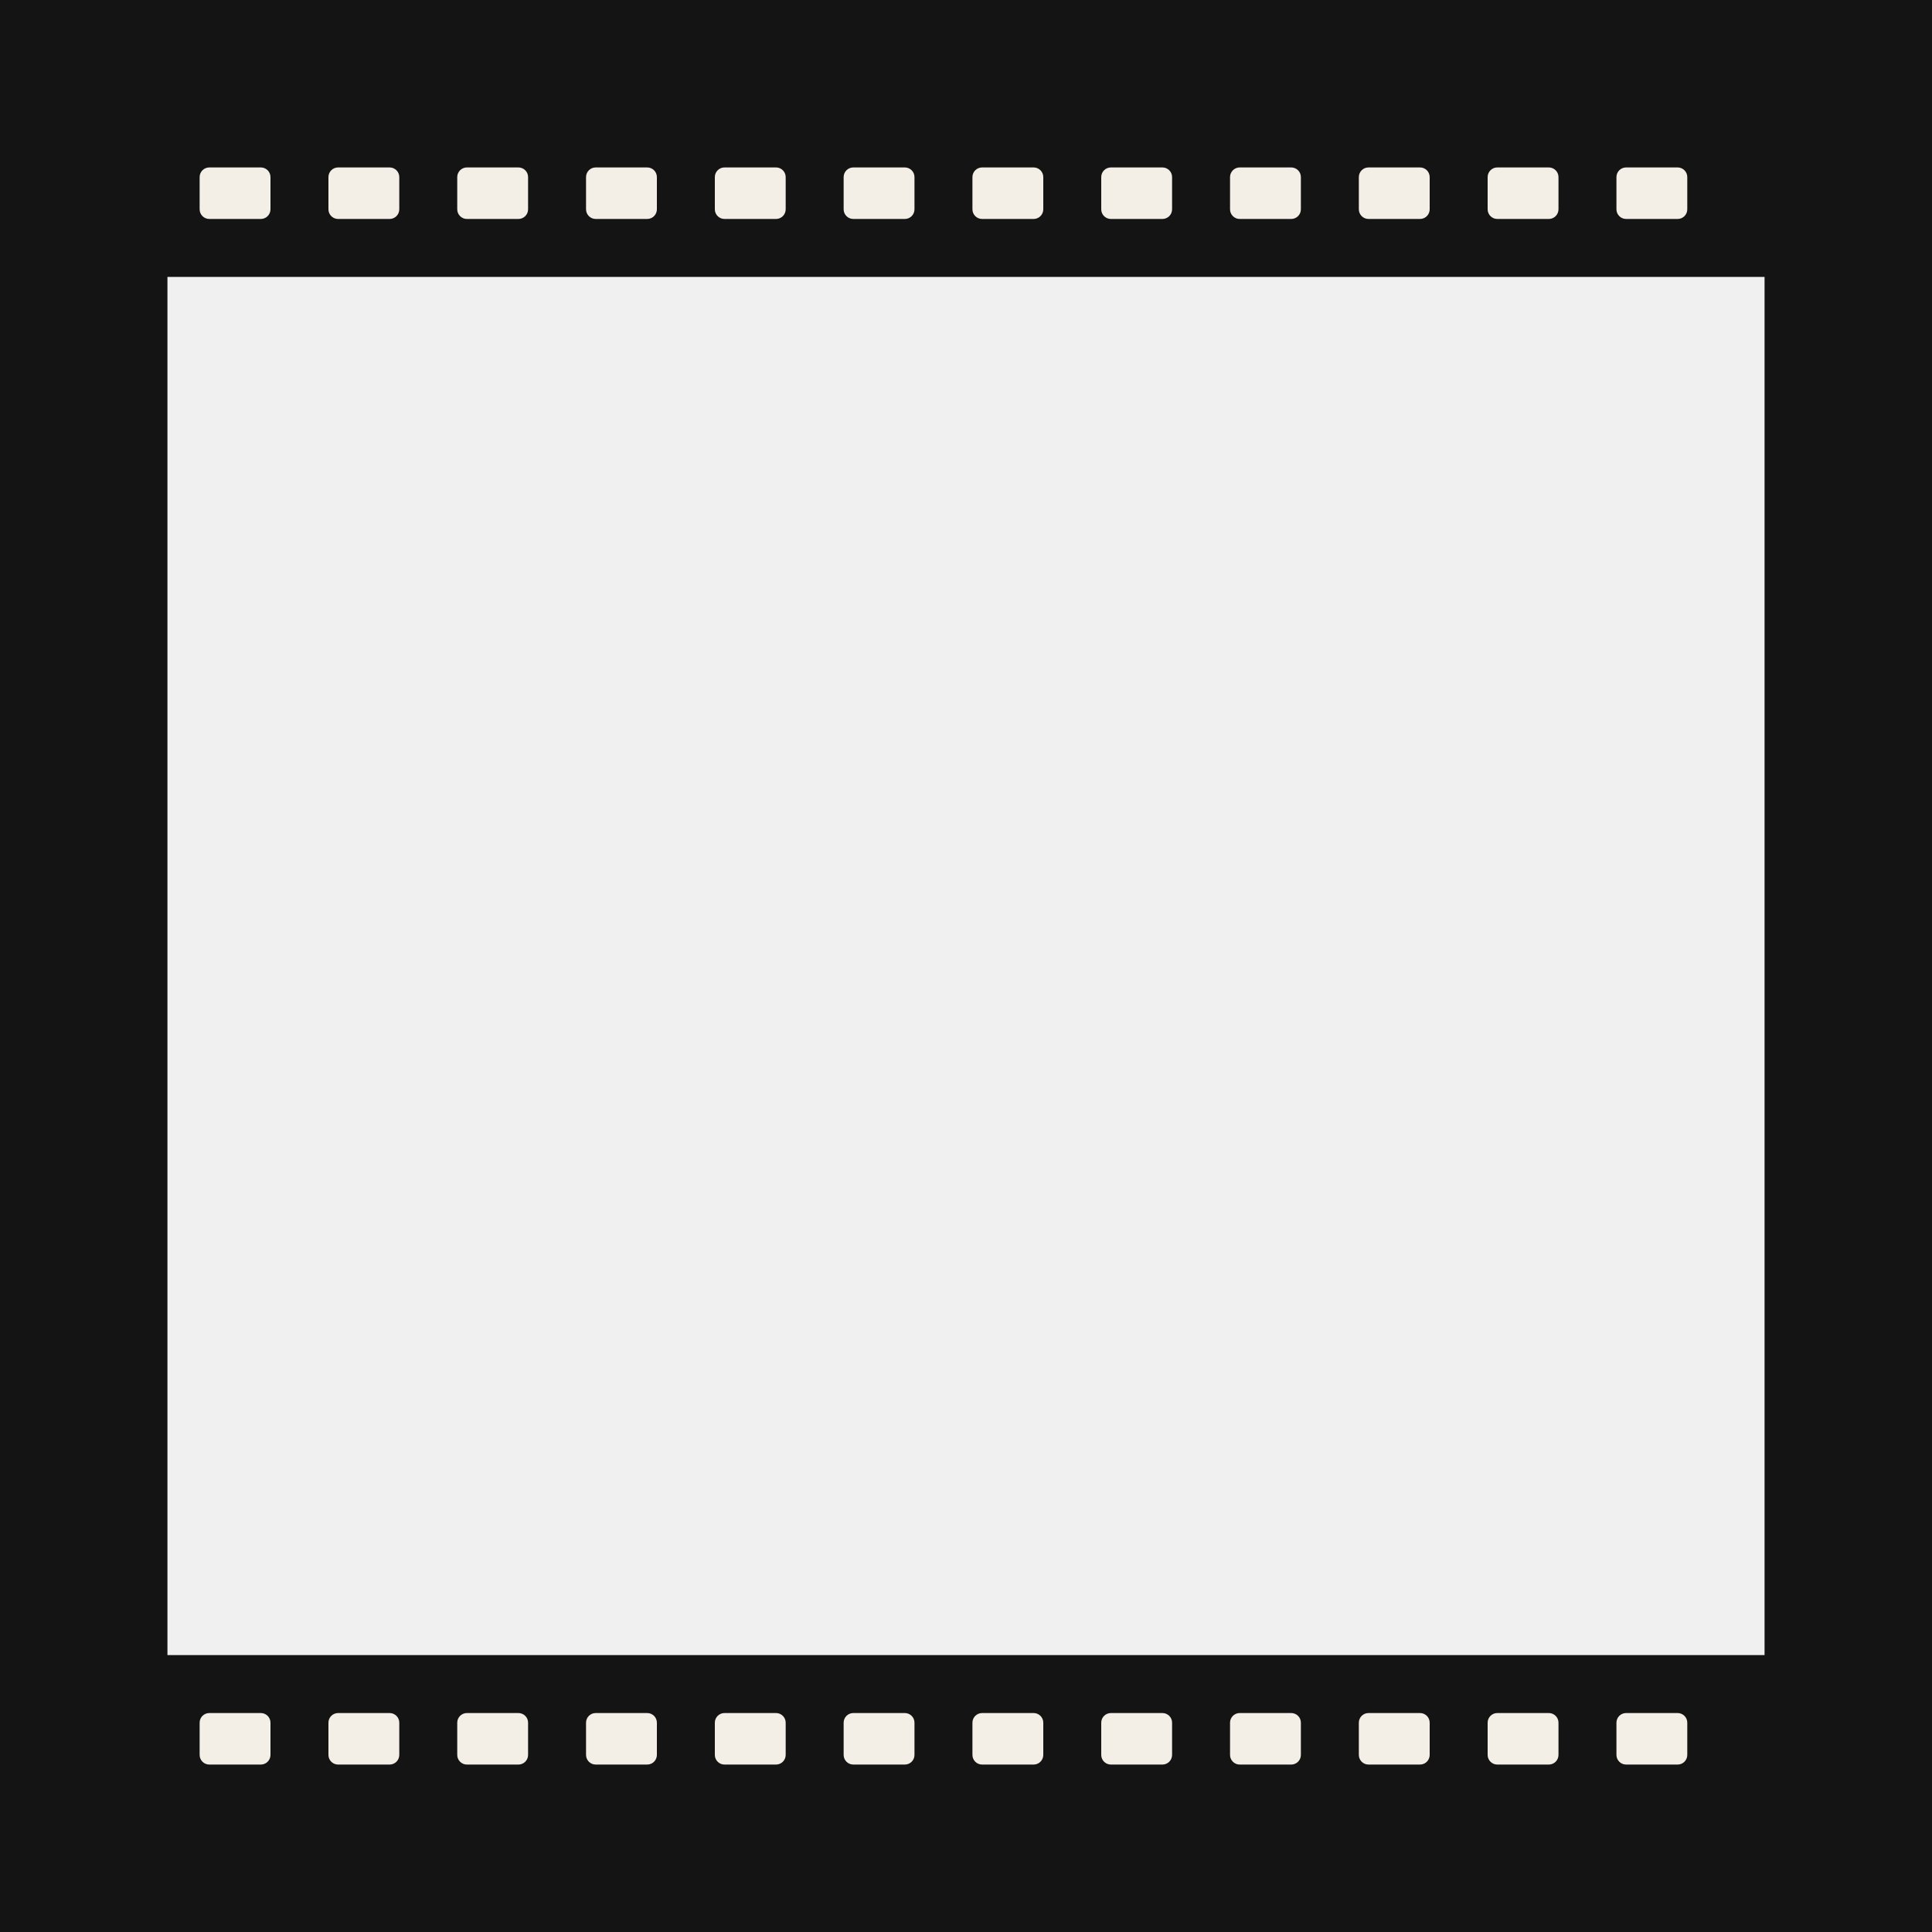
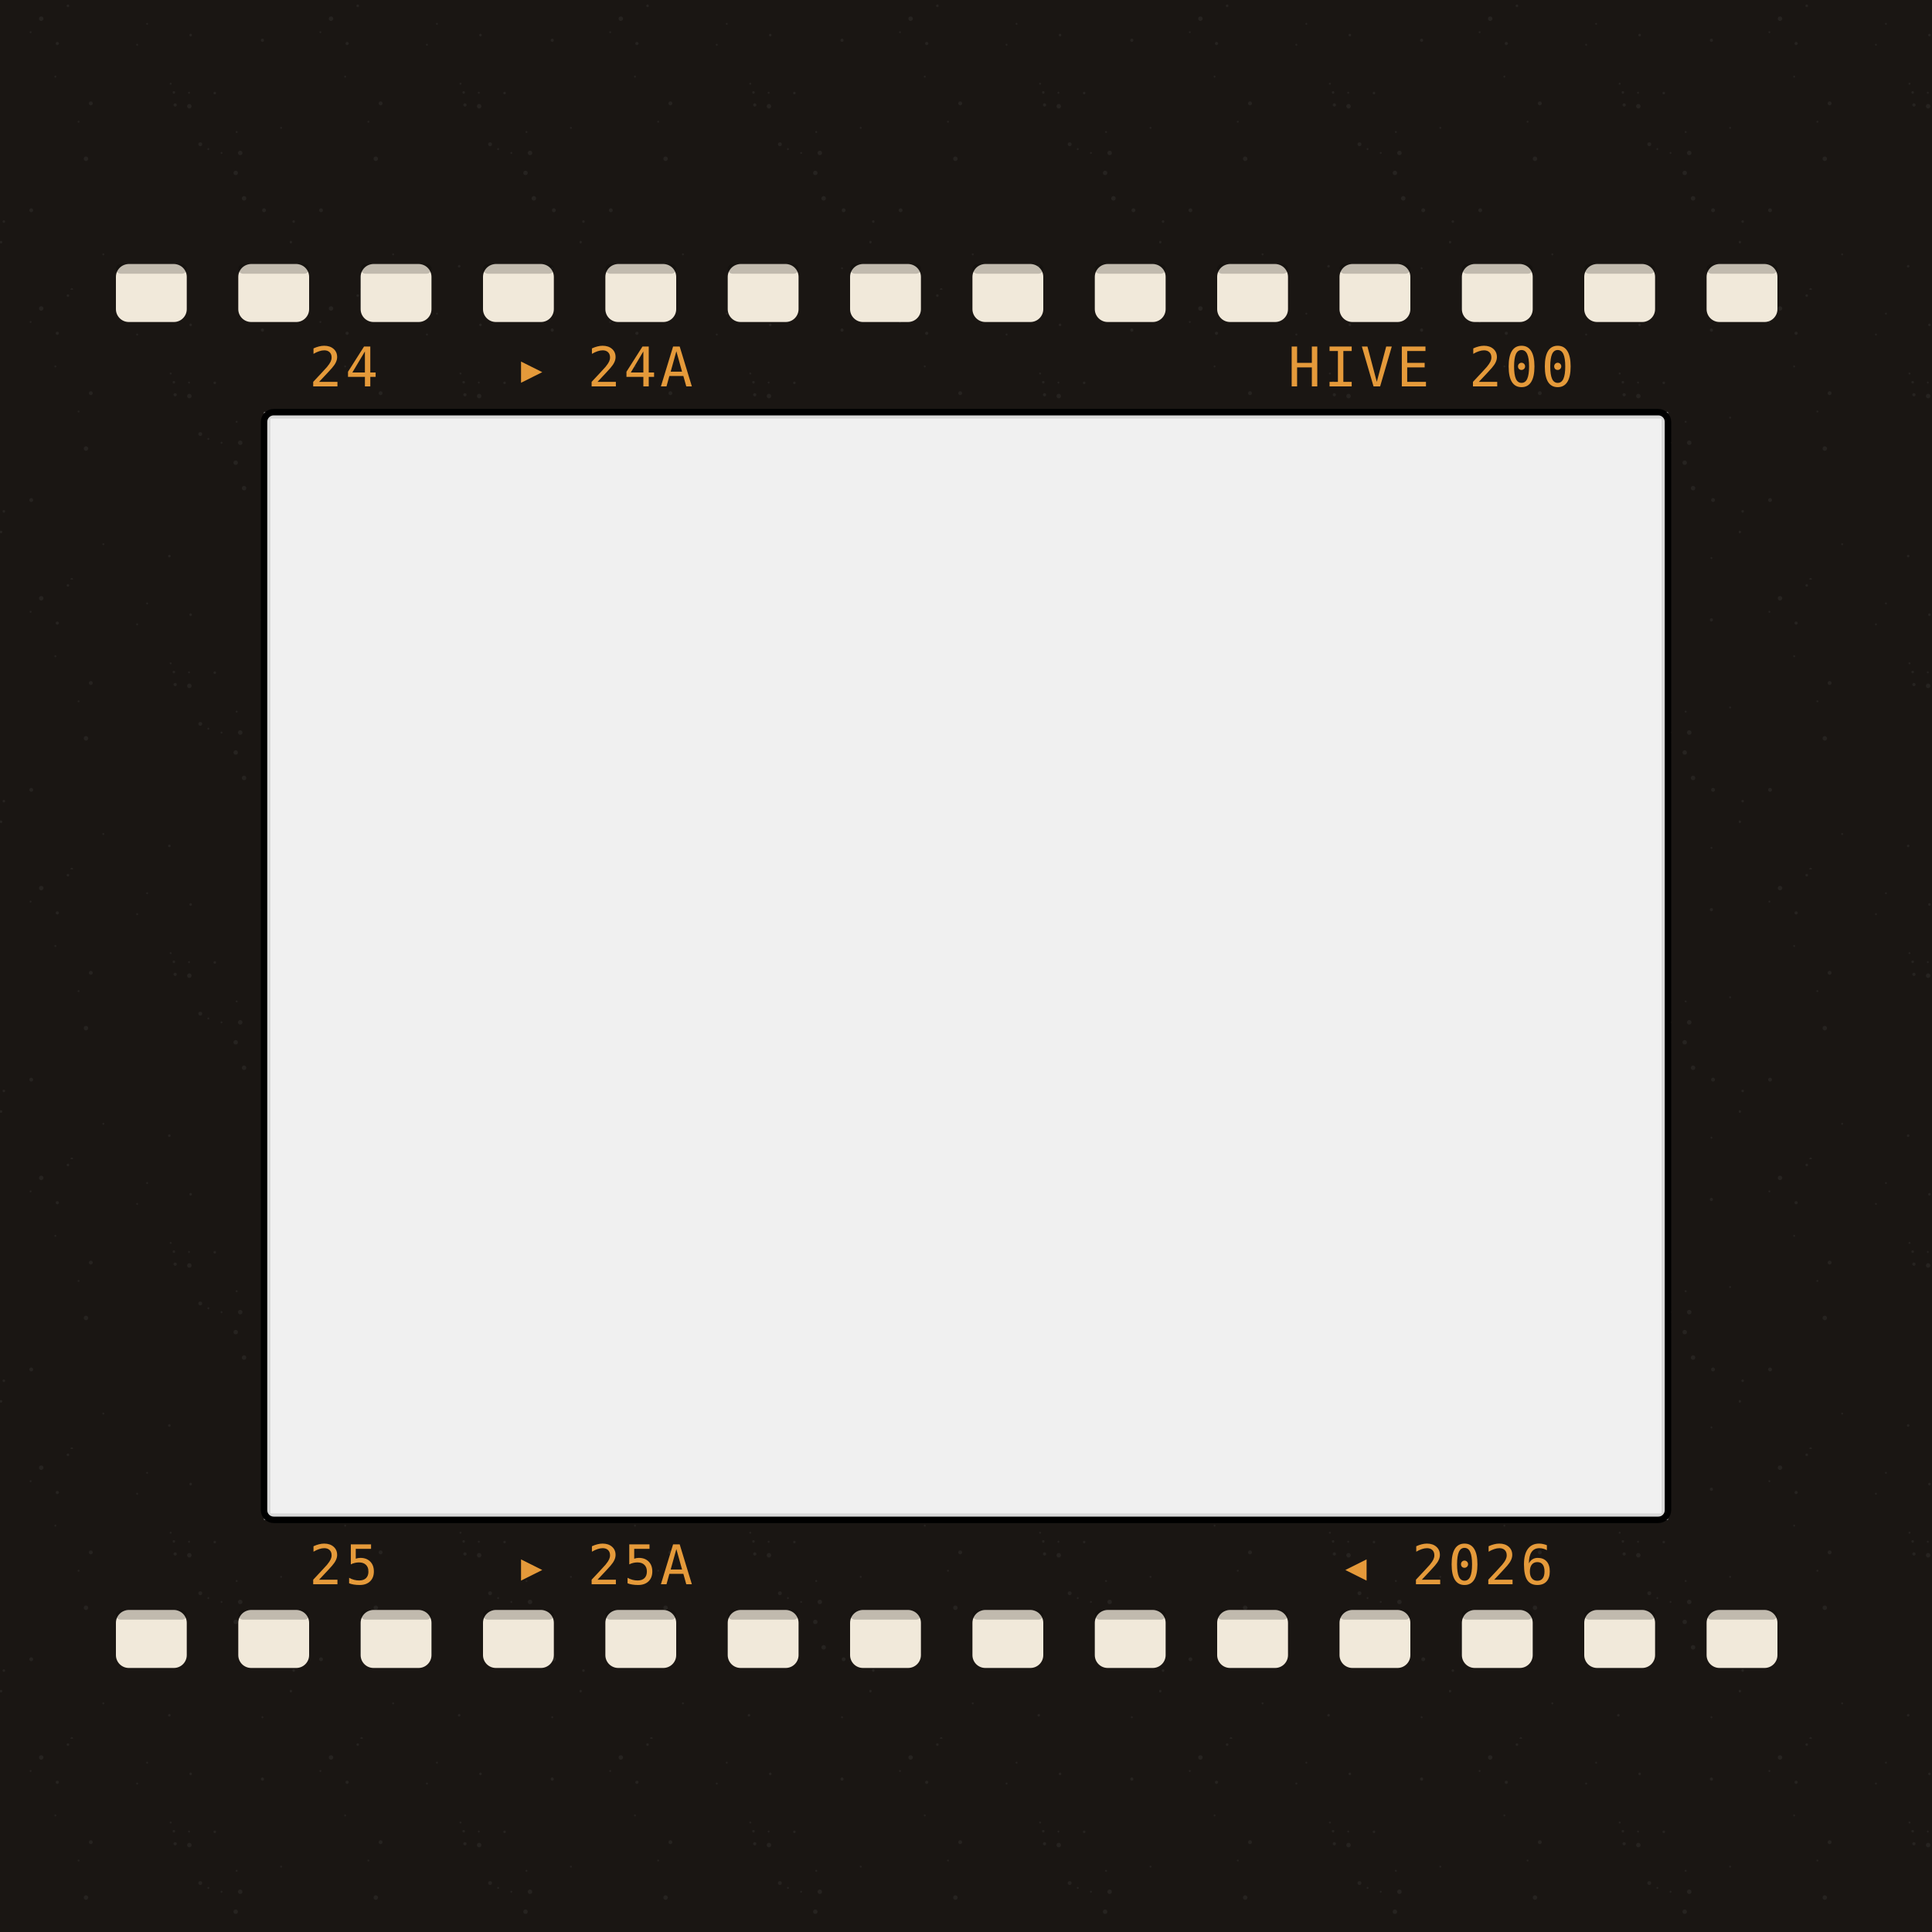
- <svg xmlns="http://www.w3.org/2000/svg" viewBox="0 0 600 600">
-   <path d="M 0 0 H 600 V 600 H 0 Z M 52 86 H 548 V 514 H 52 Z" fill="#151414" fill-rule="evenodd" />
-   <rect x="62" y="52" width="22" height="16" rx="3" fill="#F4EFE6" />
-   <rect x="62" y="532" width="22" height="16" rx="3" fill="#F4EFE6" />
-   <rect x="102" y="52" width="22" height="16" rx="3" fill="#F4EFE6" />
-   <rect x="102" y="532" width="22" height="16" rx="3" fill="#F4EFE6" />
-   <rect x="142" y="52" width="22" height="16" rx="3" fill="#F4EFE6" />
-   <rect x="142" y="532" width="22" height="16" rx="3" fill="#F4EFE6" />
-   <rect x="182" y="52" width="22" height="16" rx="3" fill="#F4EFE6" />
-   <rect x="182" y="532" width="22" height="16" rx="3" fill="#F4EFE6" />
-   <rect x="222" y="52" width="22" height="16" rx="3" fill="#F4EFE6" />
-   <rect x="222" y="532" width="22" height="16" rx="3" fill="#F4EFE6" />
-   <rect x="262" y="52" width="22" height="16" rx="3" fill="#F4EFE6" />
-   <rect x="262" y="532" width="22" height="16" rx="3" fill="#F4EFE6" />
-   <rect x="302" y="52" width="22" height="16" rx="3" fill="#F4EFE6" />
-   <rect x="302" y="532" width="22" height="16" rx="3" fill="#F4EFE6" />
-   <rect x="342" y="52" width="22" height="16" rx="3" fill="#F4EFE6" />
-   <rect x="342" y="532" width="22" height="16" rx="3" fill="#F4EFE6" />
-   <rect x="382" y="52" width="22" height="16" rx="3" fill="#F4EFE6" />
-   <rect x="382" y="532" width="22" height="16" rx="3" fill="#F4EFE6" />
-   <rect x="422" y="52" width="22" height="16" rx="3" fill="#F4EFE6" />
-   <rect x="422" y="532" width="22" height="16" rx="3" fill="#F4EFE6" />
-   <rect x="462" y="52" width="22" height="16" rx="3" fill="#F4EFE6" />
-   <rect x="462" y="532" width="22" height="16" rx="3" fill="#F4EFE6" />
-   <rect x="502" y="52" width="22" height="16" rx="3" fill="#F4EFE6" />
-   <rect x="502" y="532" width="22" height="16" rx="3" fill="#F4EFE6" />
+ <svg xmlns="http://www.w3.org/2000/svg" viewBox="0 0 600 600" width="600" height="600">
+   <clipPath id="film-mat2">
+     <path d="M -10 -10 H 610 V 610 H -10 Z M 82 128 H 518 V 472 H 82 Z" clip-rule="evenodd" />
+   </clipPath>
+   <g clip-path="url(#film-mat2)">
+     <rect width="600" height="600" fill="#161412" />
+     <defs>
+       <pattern id="film-gr1" width="90" height="90" patternUnits="userSpaceOnUse">
+         <circle cx="20.4" cy="86.6" r="0.3" fill="#FFFFFF" opacity="0" />
+         <circle cx="22.3" cy="89.9" r="0.4" fill="#FFFFFF" opacity="0.1" />
+         <circle cx="40.8" cy="44.5" r="0.4" fill="#FFFFFF" opacity="0" />
+         <circle cx="21.1" cy="1.8" r="0.4" fill="#FFFFFF" opacity="0.1" />
+         <circle cx="82" cy="65.3" r="0.6" fill="#FFFFFF" opacity="0.1" />
+         <circle cx="5.7" cy="55.8" r="0.4" fill="#FFFFFF" opacity="0" />
+         <circle cx="62.2" cy="44.8" r="0.6" fill="#FFFFFF" opacity="0.1" />
+         <circle cx="12.8" cy="5.8" r="0.7" fill="#FFFFFF" opacity="0.1" />
+         <circle cx="13.3" cy="77.4" r="0.5" fill="#FFFFFF" opacity="0" />
+         <circle cx="32.1" cy="79" r="0.3" fill="#FFFFFF" opacity="0.1" />
+         <circle cx="28.2" cy="32.1" r="0.6" fill="#FFFFFF" opacity="0.1" />
+         <circle cx="17.8" cy="13.5" r="0.5" fill="#FFFFFF" opacity="0.1" />
+         <circle cx="77.1" cy="82.2" r="0.5" fill="#FFFFFF" opacity="0" />
+         <circle cx="1.1" cy="30.9" r="0.4" fill="#FFFFFF" opacity="0" />
+         <circle cx="26.9" cy="63.5" r="0.5" fill="#FFFFFF" opacity="0" />
+         <circle cx="83.9" cy="76.7" r="0.3" fill="#FFFFFF" opacity="0" />
+         <circle cx="1.2" cy="68.8" r="0.4" fill="#FFFFFF" opacity="0.1" />
+         <circle cx="81.5" cy="12.5" r="0.5" fill="#FFFFFF" opacity="0.1" />
+         <circle cx="53" cy="26" r="0.3" fill="#FFFFFF" opacity="0.1" />
+         <circle cx="68.8" cy="47.5" r="0.3" fill="#FFFFFF" opacity="0.1" />
+         <circle cx="88.2" cy="5.7" r="0.3" fill="#FFFFFF" opacity="0" />
+         <circle cx="59.2" cy="10.9" r="0.4" fill="#FFFFFF" opacity="0.1" />
+         <circle cx="0.3" cy="75.2" r="0.4" fill="#FFFFFF" opacity="0.1" />
+         <circle cx="78.2" cy="72.8" r="0.7" fill="#FFFFFF" opacity="0" />
+         <circle cx="87.3" cy="39.7" r="0.3" fill="#FFFFFF" opacity="0.1" />
+         <circle cx="42.6" cy="13.9" r="0.3" fill="#FFFFFF" opacity="0.1" />
+         <circle cx="64.7" cy="46.3" r="0.3" fill="#FFFFFF" opacity="0.1" />
+         <circle cx="73.5" cy="41" r="0.3" fill="#FFFFFF" opacity="0.1" />
+         <circle cx="9.7" cy="65.3" r="0.6" fill="#FFFFFF" opacity="0.1" />
+         <circle cx="74.6" cy="47.5" r="0.7" fill="#FFFFFF" opacity="0.1" />
+         <circle cx="29.2" cy="34.6" r="0.5" fill="#FFFFFF" opacity="0" />
+         <circle cx="55.2" cy="81.8" r="0.6" fill="#FFFFFF" opacity="0" />
+         <circle cx="26.7" cy="49.3" r="0.7" fill="#FFFFFF" opacity="0.1" />
+         <circle cx="66.7" cy="28.9" r="0.4" fill="#FFFFFF" opacity="0.1" />
+         <circle cx="26.6" cy="76.1" r="0.4" fill="#FFFFFF" opacity="0" />
+         <circle cx="52.6" cy="82.7" r="0.4" fill="#FFFFFF" opacity="0.1" />
+         <circle cx="75.8" cy="61.6" r="0.7" fill="#FFFFFF" opacity="0.1" />
+         <circle cx="54.4" cy="32.6" r="0.5" fill="#FFFFFF" opacity="0.1" />
+         <circle cx="45.7" cy="7.4" r="0.3" fill="#FFFFFF" opacity="0.1" />
+         <circle cx="24.4" cy="37.8" r="0.3" fill="#FFFFFF" opacity="0.1" />
+         <circle cx="24.7" cy="74.3" r="0.4" fill="#FFFFFF" opacity="0" />
+         <circle cx="22.1" cy="22.3" r="0.5" fill="#FFFFFF" opacity="0" />
+         <circle cx="73.2" cy="53.7" r="0.7" fill="#FFFFFF" opacity="0.1" />
+         <circle cx="9.5" cy="10" r="0.3" fill="#FFFFFF" opacity="0.1" />
+         <circle cx="89.4" cy="82.8" r="0.6" fill="#FFFFFF" opacity="0" />
+         <circle cx="17.2" cy="23.8" r="0.3" fill="#FFFFFF" opacity="0.1" />
+         <circle cx="81.5" cy="83.3" r="0.3" fill="#FFFFFF" opacity="0.1" />
+         <circle cx="58.7" cy="28.8" r="0.3" fill="#FFFFFF" opacity="0.1" />
+         <circle cx="58.8" cy="33" r="0.7" fill="#FFFFFF" opacity="0.1" />
+         <circle cx="54" cy="28.7" r="0.4" fill="#FFFFFF" opacity="0.1" />
+       </pattern>
+     </defs>
+     <rect width="600" height="600" fill="url(#film-gr1)" opacity="0.6" />
+     <rect x="0" y="0" width="600" height="600" fill="#3A2A1A" opacity="0.1" />
+     <rect x="36" y="82" width="22" height="18" rx="4" fill="#F1E9DA" />
+     <rect x="36" y="82" width="22" height="3" rx="1.5" fill="#000" opacity="0.2" />
+     <rect x="74" y="82" width="22" height="18" rx="4" fill="#F1E9DA" />
+     <rect x="74" y="82" width="22" height="3" rx="1.5" fill="#000" opacity="0.2" />
+     <rect x="112" y="82" width="22" height="18" rx="4" fill="#F1E9DA" />
+     <rect x="112" y="82" width="22" height="3" rx="1.5" fill="#000" opacity="0.2" />
+     <rect x="150" y="82" width="22" height="18" rx="4" fill="#F1E9DA" />
+     <rect x="150" y="82" width="22" height="3" rx="1.5" fill="#000" opacity="0.2" />
+     <rect x="188" y="82" width="22" height="18" rx="4" fill="#F1E9DA" />
+     <rect x="188" y="82" width="22" height="3" rx="1.5" fill="#000" opacity="0.2" />
+     <rect x="226" y="82" width="22" height="18" rx="4" fill="#F1E9DA" />
+     <rect x="226" y="82" width="22" height="3" rx="1.5" fill="#000" opacity="0.2" />
+     <rect x="264" y="82" width="22" height="18" rx="4" fill="#F1E9DA" />
+     <rect x="264" y="82" width="22" height="3" rx="1.5" fill="#000" opacity="0.2" />
+     <rect x="302" y="82" width="22" height="18" rx="4" fill="#F1E9DA" />
+     <rect x="302" y="82" width="22" height="3" rx="1.5" fill="#000" opacity="0.2" />
+     <rect x="340" y="82" width="22" height="18" rx="4" fill="#F1E9DA" />
+     <rect x="340" y="82" width="22" height="3" rx="1.5" fill="#000" opacity="0.2" />
+     <rect x="378" y="82" width="22" height="18" rx="4" fill="#F1E9DA" />
+     <rect x="378" y="82" width="22" height="3" rx="1.5" fill="#000" opacity="0.2" />
+     <rect x="416" y="82" width="22" height="18" rx="4" fill="#F1E9DA" />
+     <rect x="416" y="82" width="22" height="3" rx="1.5" fill="#000" opacity="0.2" />
+     <rect x="454" y="82" width="22" height="18" rx="4" fill="#F1E9DA" />
+     <rect x="454" y="82" width="22" height="3" rx="1.5" fill="#000" opacity="0.2" />
+     <rect x="492" y="82" width="22" height="18" rx="4" fill="#F1E9DA" />
+     <rect x="492" y="82" width="22" height="3" rx="1.5" fill="#000" opacity="0.2" />
+     <rect x="530" y="82" width="22" height="18" rx="4" fill="#F1E9DA" />
+     <rect x="530" y="82" width="22" height="3" rx="1.5" fill="#000" opacity="0.2" />
+     <rect x="36" y="500" width="22" height="18" rx="4" fill="#F1E9DA" />
+     <rect x="36" y="500" width="22" height="3" rx="1.5" fill="#000" opacity="0.2" />
+     <rect x="74" y="500" width="22" height="18" rx="4" fill="#F1E9DA" />
+     <rect x="74" y="500" width="22" height="3" rx="1.5" fill="#000" opacity="0.2" />
+     <rect x="112" y="500" width="22" height="18" rx="4" fill="#F1E9DA" />
+     <rect x="112" y="500" width="22" height="3" rx="1.5" fill="#000" opacity="0.2" />
+     <rect x="150" y="500" width="22" height="18" rx="4" fill="#F1E9DA" />
+     <rect x="150" y="500" width="22" height="3" rx="1.5" fill="#000" opacity="0.2" />
+     <rect x="188" y="500" width="22" height="18" rx="4" fill="#F1E9DA" />
+     <rect x="188" y="500" width="22" height="3" rx="1.5" fill="#000" opacity="0.2" />
+     <rect x="226" y="500" width="22" height="18" rx="4" fill="#F1E9DA" />
+     <rect x="226" y="500" width="22" height="3" rx="1.5" fill="#000" opacity="0.2" />
+     <rect x="264" y="500" width="22" height="18" rx="4" fill="#F1E9DA" />
+     <rect x="264" y="500" width="22" height="3" rx="1.5" fill="#000" opacity="0.2" />
+     <rect x="302" y="500" width="22" height="18" rx="4" fill="#F1E9DA" />
+     <rect x="302" y="500" width="22" height="3" rx="1.5" fill="#000" opacity="0.2" />
+     <rect x="340" y="500" width="22" height="18" rx="4" fill="#F1E9DA" />
+     <rect x="340" y="500" width="22" height="3" rx="1.5" fill="#000" opacity="0.2" />
+     <rect x="378" y="500" width="22" height="18" rx="4" fill="#F1E9DA" />
+     <rect x="378" y="500" width="22" height="3" rx="1.5" fill="#000" opacity="0.2" />
+     <rect x="416" y="500" width="22" height="18" rx="4" fill="#F1E9DA" />
+     <rect x="416" y="500" width="22" height="3" rx="1.5" fill="#000" opacity="0.2" />
+     <rect x="454" y="500" width="22" height="18" rx="4" fill="#F1E9DA" />
+     <rect x="454" y="500" width="22" height="3" rx="1.5" fill="#000" opacity="0.2" />
+     <rect x="492" y="500" width="22" height="18" rx="4" fill="#F1E9DA" />
+     <rect x="492" y="500" width="22" height="3" rx="1.5" fill="#000" opacity="0.2" />
+     <rect x="530" y="500" width="22" height="18" rx="4" fill="#F1E9DA" />
+     <rect x="530" y="500" width="22" height="3" rx="1.5" fill="#000" opacity="0.2" />
+     <g font-family="'DM Mono', monospace" font-weight="500" font-size="17" fill="#E59A3A" letter-spacing="1">
+       <text x="96" y="120">24</text>
+       <text x="160" y="120">▸ 24A</text>
+       <text x="400" y="120">HIVE 200</text>
+       <text x="96" y="492">25</text>
+       <text x="160" y="492">▸ 25A</text>
+       <text x="416" y="492">◂ 2026</text>
+     </g>
+   </g>
+   <clipPath id="film-win3">
+     <path d="M 82 128 H 518 V 472 H 82 Z" />
+   </clipPath>
+   <g clip-path="url(#film-win3)">
+     <path d="M 82 128 H 518 V 472 H 82 Z" fill="none" stroke="#000000" stroke-width="22" opacity="0" />
+     <path d="M 82 128 H 518 V 472 H 82 Z" fill="none" stroke="#000000" stroke-width="14" opacity="0" />
+     <path d="M 82 128 H 518 V 472 H 82 Z" fill="none" stroke="#000000" stroke-width="8" opacity="0" />
+     <path d="M 82 128 H 518 V 472 H 82 Z" fill="none" stroke="#000000" stroke-width="4" opacity="0.1" />
+     <path d="M 82 128 H 518 V 472 H 82 Z" fill="none" stroke="#000000" stroke-width="1.6" opacity="0.2" />
+   </g>
+   <path d="M 85 128 H 515 A 3 3 0 0 1 518 131 V 469 A 3 3 0 0 1 515 472 H 85 A 3 3 0 0 1 82 469 V 131 A 3 3 0 0 1 85 128 Z" fill="none" stroke="#000" stroke-width="2" />
</svg>
